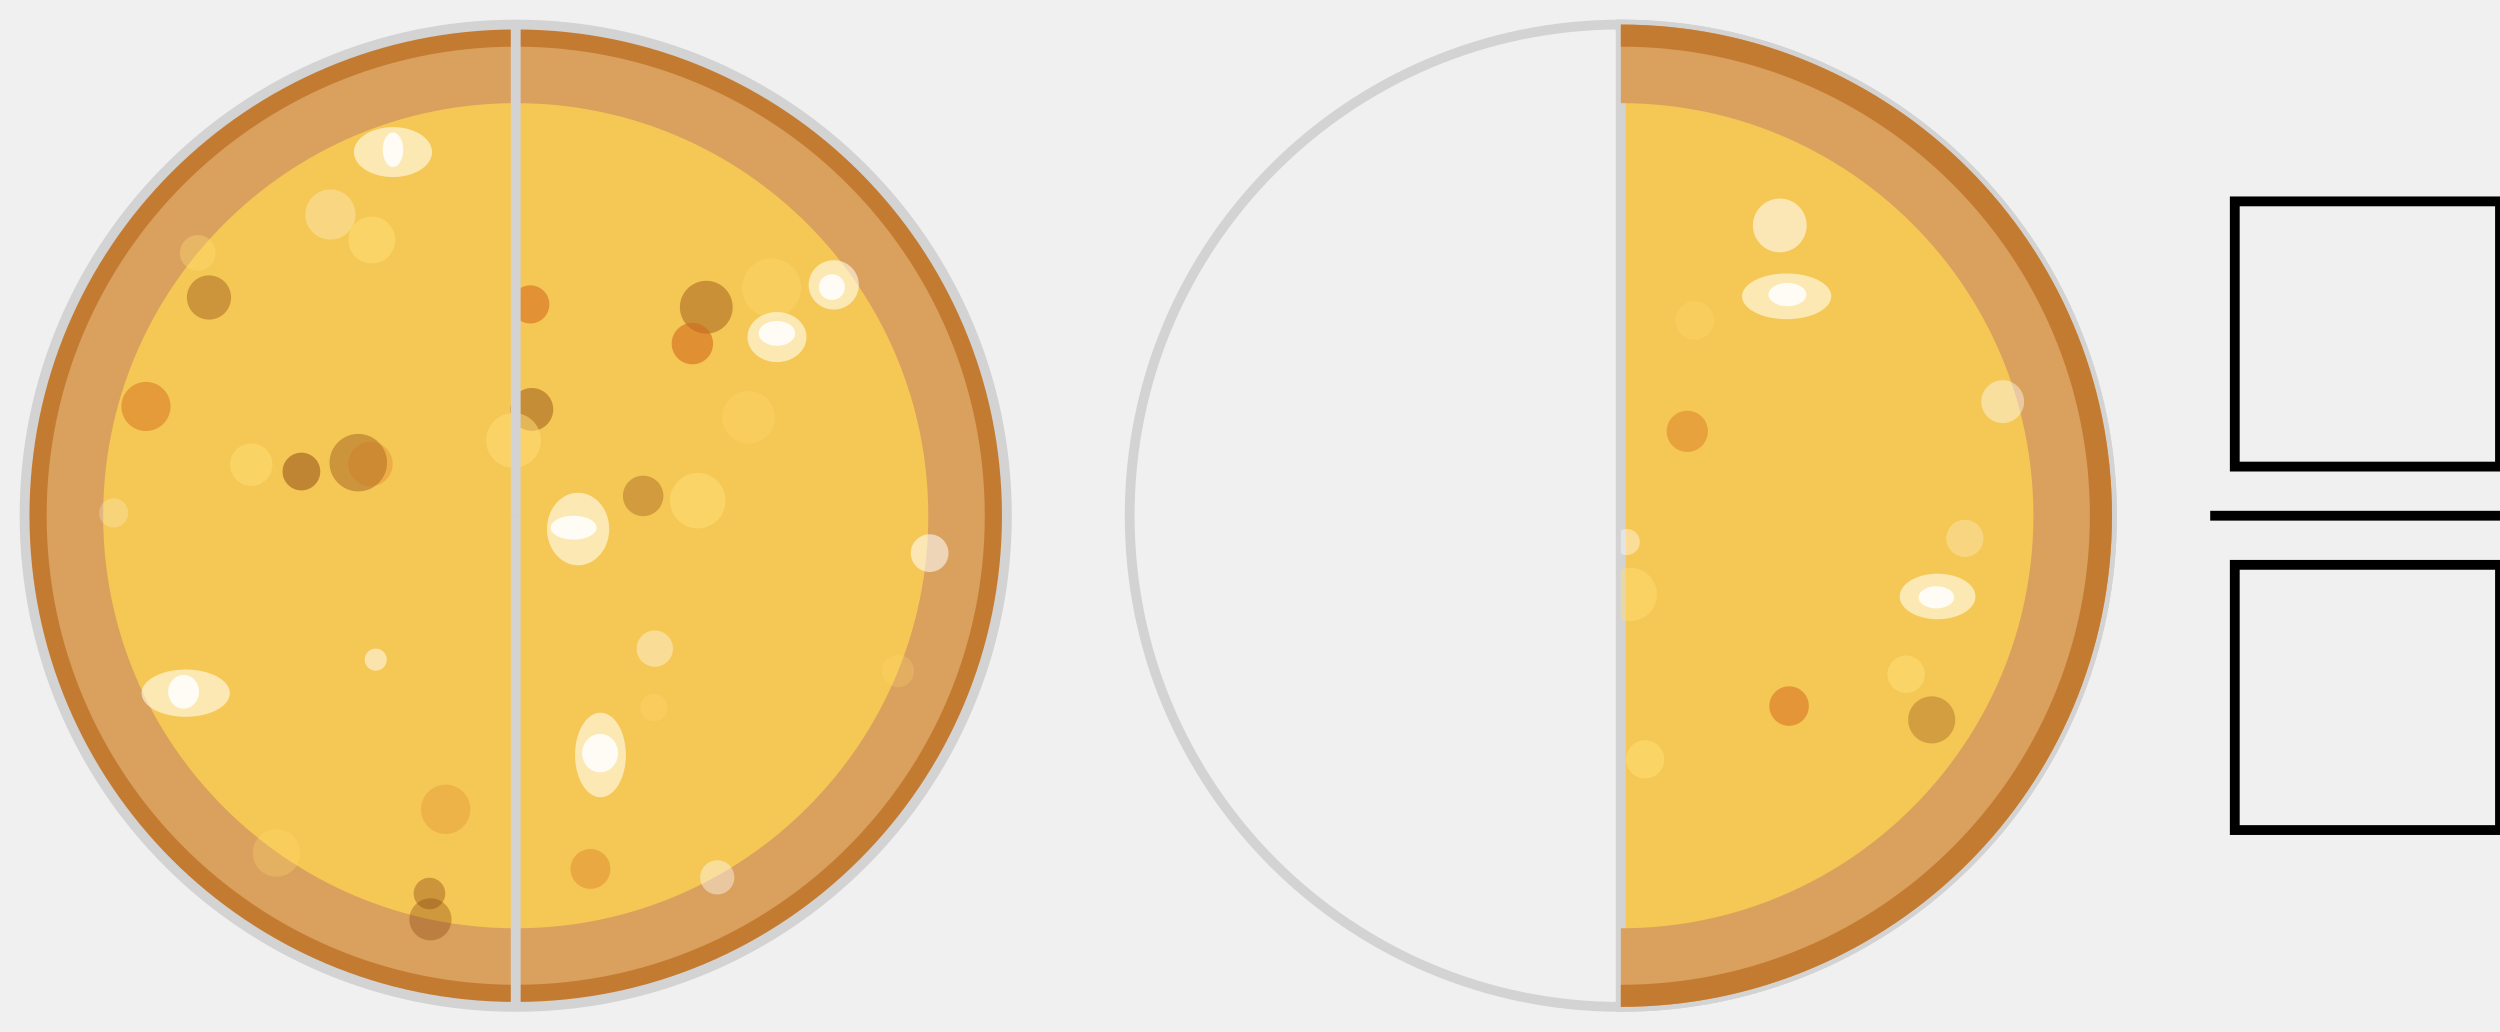
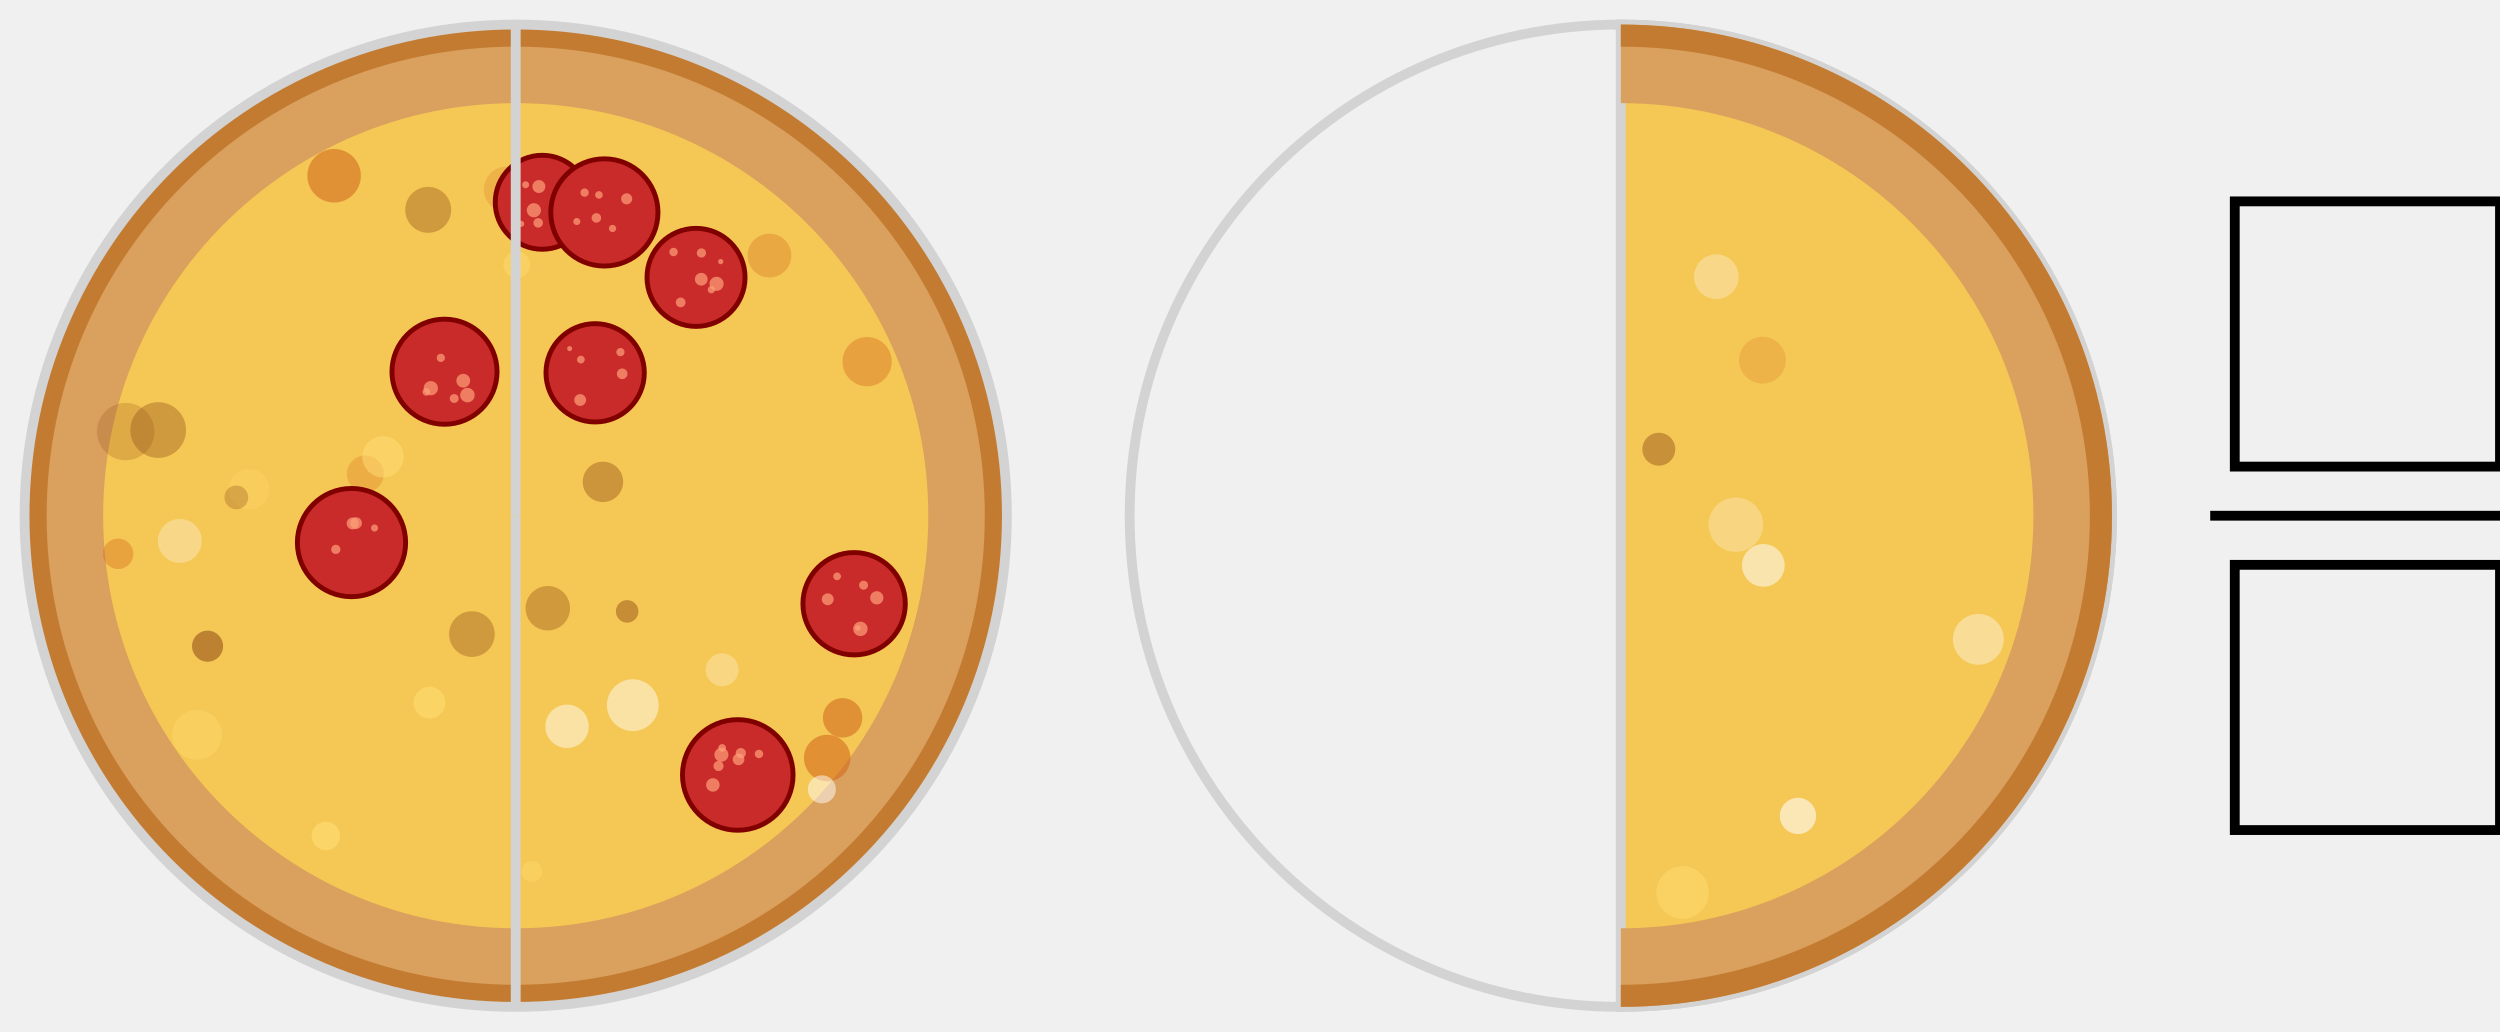
<svg xmlns="http://www.w3.org/2000/svg" xmlns:xlink="http://www.w3.org/1999/xlink" width="509.0" height="210.0">
  <svg x="0.0" y="0.0" width="210.0" height="210.0" viewBox="0 0 210 210">
    <defs>
-       <clipPath id="clip-4519507392-4465449424">
+       <clipPath id="clip-4521277472-4532383696">
        <circle cx="105.0" cy="105.0" r="100" fill="none" />
      </clipPath>
    </defs>
    <g>
      <circle cx="105.0" cy="105.0" r="100" fill="#F5C754" />
-       <use xlink:href="#clip-4519507392-4465449424" />
-       <g clip-path="url(#clip-4519507392-4465449424)">
+       <use xlink:href="#clip-4521277472-4532383696" />
+       <g clip-path="url(#clip-4521277472-4532383696)">
        <circle cx="105.0" cy="105.0" r="92" stroke="#DAA05D" stroke-width="16" fill="none" />
        <circle cx="105.0" cy="105.0" r="98" stroke="#C37B32" stroke-width="5" fill="none" />
-         <circle cx="40.274" cy="51.496" r="3.626" fill="#FFDE75" fill-opacity="0.376" />
-         <circle cx="182.805" cy="136.626" r="3.281" fill="#FFDE75" fill-opacity="0.237" />
-         <circle cx="56.301" cy="173.671" r="4.837" fill="#FFDE75" fill-opacity="0.271" />
-         <circle cx="72.946" cy="94.195" r="5.855" fill="#8B4513" fill-opacity="0.381" />
-         <circle cx="29.719" cy="82.756" r="5.003" fill="#D2691E" fill-opacity="0.464" />
-         <circle cx="146.035" cy="178.63" r="3.481" fill="#FFFFFF" fill-opacity="0.417" />
-         <circle cx="143.801" cy="62.549" r="5.378" fill="#8B4513" fill-opacity="0.417" />
-         <circle cx="51.158" cy="94.609" r="4.319" fill="#FFDE75" fill-opacity="0.533" />
-         <circle cx="157.084" cy="58.608" r="6" fill="#FFDE75" fill-opacity="0.32" />
-         <circle cx="152.398" cy="84.962" r="5.359" fill="#FFDE75" fill-opacity="0.267" />
-         <circle cx="87.434" cy="181.924" r="3.217" fill="#8B4513" fill-opacity="0.379" />
-         <circle cx="90.737" cy="164.775" r="5.021" fill="#D2691E" fill-opacity="0.213" />
-         <circle cx="120.213" cy="176.915" r="4.063" fill="#D2691E" fill-opacity="0.325" />
-         <circle cx="108.277" cy="83.356" r="4.361" fill="#8B4513" fill-opacity="0.449" />
-         <circle cx="87.643" cy="187.182" r="4.287" fill="#8B4513" fill-opacity="0.362" />
-         <circle cx="140.967" cy="69.961" r="4.216" fill="#D2691E" fill-opacity="0.59" />
-         <circle cx="76.499" cy="134.304" r="2.257" fill="#FFFFFF" fill-opacity="0.51" />
-         <circle cx="130.95" cy="100.967" r="4.123" fill="#8B4513" fill-opacity="0.329" />
-         <circle cx="133.312" cy="132.059" r="3.698" fill="#FFFFFF" fill-opacity="0.388" />
-         <circle cx="133.134" cy="144.066" r="2.783" fill="#FFDE75" fill-opacity="0.296" />
-         <circle cx="189.274" cy="112.616" r="3.841" fill="#FFFFFF" fill-opacity="0.559" />
-         <circle cx="61.367" cy="96.004" r="3.84" fill="#8B4513" fill-opacity="0.51" />
-         <circle cx="75.429" cy="94.475" r="4.526" fill="#D2691E" fill-opacity="0.26" />
-         <circle cx="107.966" cy="61.981" r="3.884" fill="#D2691E" fill-opacity="0.555" />
-         <circle cx="42.551" cy="60.571" r="4.503" fill="#8B4513" fill-opacity="0.375" />
-         <circle cx="104.554" cy="89.671" r="5.593" fill="#FFDE75" fill-opacity="0.524" />
-         <circle cx="67.271" cy="43.681" r="5.11" fill="#FFFFFF" fill-opacity="0.273" />
-         <circle cx="142.066" cy="101.929" r="5.661" fill="#FFDE75" fill-opacity="0.549" />
-         <circle cx="75.694" cy="48.872" r="4.776" fill="#FFDE75" fill-opacity="0.546" />
-         <circle cx="23.135" cy="104.434" r="2.971" fill="#FFFFFF" fill-opacity="0.226" />
-         <ellipse cx="169.743" cy="58.004" rx="5.11" ry="5.025" fill="#FFFDF0" fill-opacity="0.6" />
-         <ellipse cx="169.372" cy="58.456" rx="2.66" ry="2.622" fill="#FFFFFF" fill-opacity="0.85" />
-         <ellipse cx="37.813" cy="141.127" rx="8.988" ry="4.816" fill="#FFFDF0" fill-opacity="0.6" />
-         <ellipse cx="37.378" cy="140.839" rx="3.143" ry="3.434" fill="#FFFFFF" fill-opacity="0.85" />
-         <ellipse cx="158.191" cy="68.63" rx="6.009" ry="5.096" fill="#FFFDF0" fill-opacity="0.6" />
-         <ellipse cx="158.178" cy="67.866" rx="3.72" ry="2.535" fill="#FFFFFF" fill-opacity="0.85" />
-         <ellipse cx="80.008" cy="30.966" rx="7.958" ry="5.086" fill="#FFFDF0" fill-opacity="0.6" />
-         <ellipse cx="80.01" cy="30.486" rx="2.083" ry="3.522" fill="#FFFFFF" fill-opacity="0.85" />
-         <ellipse cx="117.699" cy="107.71" rx="6.338" ry="7.389" fill="#FFFDF0" fill-opacity="0.6" />
-         <ellipse cx="116.789" cy="107.434" rx="4.676" ry="2.44" fill="#FFFFFF" fill-opacity="0.85" />
-         <ellipse cx="122.253" cy="153.715" rx="5.176" ry="8.618" fill="#FFFDF0" fill-opacity="0.6" />
-         <ellipse cx="122.181" cy="153.336" rx="3.655" ry="3.921" fill="#FFFFFF" fill-opacity="0.85" />
+         <circle cx="50.731" cy="99.607" r="4.116" fill="#FFDE75" fill-opacity="0.252" />
+         <circle cx="74.381" cy="96.499" r="3.752" fill="#D2691E" fill-opacity="0.272" />
+         <circle cx="176.549" cy="73.634" r="5.012" fill="#D2691E" fill-opacity="0.4" />
+         <circle cx="119.722" cy="41.101" r="5.15" fill="#FFFFFF" fill-opacity="0.374" />
+         <circle cx="87.182" cy="42.724" r="4.676" fill="#8B4513" fill-opacity="0.351" />
+         <circle cx="24.042" cy="112.755" r="3.1" fill="#D2691E" fill-opacity="0.38" />
+         <circle cx="105.2" cy="53.911" r="2.71" fill="#FFDE75" fill-opacity="0.437" />
+         <circle cx="168.417" cy="154.337" r="4.736" fill="#D2691E" fill-opacity="0.589" />
+         <circle cx="171.555" cy="146.154" r="4.012" fill="#D2691E" fill-opacity="0.572" />
+         <circle cx="36.611" cy="110.132" r="4.471" fill="#FFFFFF" fill-opacity="0.308" />
+         <circle cx="156.662" cy="52.032" r="4.452" fill="#D2691E" fill-opacity="0.333" />
+         <circle cx="111.53" cy="123.835" r="4.523" fill="#8B4513" fill-opacity="0.352" />
+         <circle cx="66.344" cy="170.185" r="2.907" fill="#FFDE75" fill-opacity="0.597" />
+         <circle cx="77.994" cy="93.003" r="4.215" fill="#FFDE75" fill-opacity="0.505" />
+         <circle cx="96.08" cy="129.1" r="4.648" fill="#8B4513" fill-opacity="0.351" />
+         <circle cx="147.02" cy="136.373" r="3.345" fill="#FFFFFF" fill-opacity="0.269" />
+         <circle cx="115.452" cy="147.879" r="4.42" fill="#FFFFFF" fill-opacity="0.474" />
+         <circle cx="127.687" cy="124.477" r="2.297" fill="#8B4513" fill-opacity="0.452" />
+         <circle cx="108.283" cy="177.443" r="2.121" fill="#FFDE75" fill-opacity="0.364" />
+         <circle cx="103.122" cy="38.557" r="4.615" fill="#D2691E" fill-opacity="0.215" />
+         <circle cx="48.116" cy="101.264" r="2.42" fill="#8B4513" fill-opacity="0.289" />
+         <circle cx="32.205" cy="87.56" r="5.67" fill="#8B4513" fill-opacity="0.35" />
+         <circle cx="87.438" cy="143.069" r="3.236" fill="#FFDE75" fill-opacity="0.535" />
+         <circle cx="25.584" cy="87.871" r="5.837" fill="#8B4513" fill-opacity="0.22" />
+         <circle cx="42.26" cy="131.562" r="3.163" fill="#8B4513" fill-opacity="0.538" />
+         <circle cx="40.128" cy="149.616" r="5.069" fill="#FFDE75" fill-opacity="0.365" />
+         <circle cx="128.838" cy="143.572" r="5.274" fill="#FFFFFF" fill-opacity="0.472" />
+         <circle cx="167.332" cy="160.709" r="2.857" fill="#FFFFFF" fill-opacity="0.498" />
+         <circle cx="122.757" cy="98.107" r="4.114" fill="#8B4513" fill-opacity="0.385" />
+         <circle cx="68.027" cy="35.786" r="5.451" fill="#D2691E" fill-opacity="0.567" />
+         <circle cx="121.17" cy="75.905" r="10.009" fill="#C92A2A" stroke="#800000" stroke-width="1" />
+         <circle cx="118.264" cy="73.215" r="0.789" fill="#FFA07A" fill-opacity="0.7" />
+         <circle cx="126.326" cy="71.689" r="0.837" fill="#FFA07A" fill-opacity="0.7" />
+         <circle cx="118.125" cy="81.442" r="1.205" fill="#FFA07A" fill-opacity="0.7" />
+         <circle cx="115.98" cy="70.977" r="0.515" fill="#FFA07A" fill-opacity="0.7" />
+         <circle cx="126.676" cy="76.107" r="1.082" fill="#FFA07A" fill-opacity="0.7" />
+         <circle cx="71.565" cy="110.468" r="11.019" fill="#C92A2A" stroke="#800000" stroke-width="1" />
+         <circle cx="76.257" cy="107.504" r="0.734" fill="#FFA07A" fill-opacity="0.7" />
+         <circle cx="72.498" cy="106.506" r="1.192" fill="#FFA07A" fill-opacity="0.7" />
+         <circle cx="71.804" cy="106.574" r="1.221" fill="#FFA07A" fill-opacity="0.7" />
+         <circle cx="68.368" cy="111.857" r="0.94" fill="#FFA07A" fill-opacity="0.7" />
+         <circle cx="110.397" cy="41.183" r="9.567" fill="#C92A2A" stroke="#800000" stroke-width="1" />
+         <circle cx="106.117" cy="45.576" r="0.627" fill="#FFA07A" fill-opacity="0.7" />
+         <circle cx="107.013" cy="37.617" r="0.714" fill="#FFA07A" fill-opacity="0.7" />
+         <circle cx="108.695" cy="42.807" r="1.441" fill="#FFA07A" fill-opacity="0.7" />
+         <circle cx="109.573" cy="45.378" r="0.969" fill="#FFA07A" fill-opacity="0.7" />
+         <circle cx="109.716" cy="37.978" r="1.318" fill="#FFA07A" fill-opacity="0.7" />
+         <circle cx="173.897" cy="122.921" r="10.422" fill="#C92A2A" stroke="#800000" stroke-width="1" />
+         <circle cx="168.525" cy="122.013" r="1.209" fill="#FFA07A" fill-opacity="0.7" />
+         <circle cx="170.435" cy="117.346" r="0.789" fill="#FFA07A" fill-opacity="0.7" />
+         <circle cx="175.828" cy="119.144" r="0.92" fill="#FFA07A" fill-opacity="0.7" />
+         <circle cx="174.649" cy="127.874" r="0.585" fill="#FFA07A" fill-opacity="0.7" />
+         <circle cx="175.176" cy="128.037" r="1.47" fill="#FFA07A" fill-opacity="0.7" />
+         <circle cx="178.513" cy="121.714" r="1.35" fill="#FFA07A" fill-opacity="0.7" />
+         <circle cx="123.05" cy="43.251" r="10.914" fill="#C92A2A" stroke="#800000" stroke-width="1" />
+         <circle cx="121.423" cy="44.363" r="0.972" fill="#FFA07A" fill-opacity="0.7" />
+         <circle cx="121.947" cy="39.688" r="0.773" fill="#FFA07A" fill-opacity="0.7" />
+         <circle cx="124.708" cy="46.519" r="0.745" fill="#FFA07A" fill-opacity="0.7" />
+         <circle cx="119.024" cy="39.211" r="0.85" fill="#FFA07A" fill-opacity="0.7" />
+         <circle cx="127.586" cy="40.482" r="1.13" fill="#FFA07A" fill-opacity="0.7" />
+         <circle cx="117.438" cy="45.102" r="0.725" fill="#FFA07A" fill-opacity="0.7" />
+         <circle cx="150.211" cy="157.78" r="11.258" fill="#C92A2A" stroke="#800000" stroke-width="1" />
+         <circle cx="145.142" cy="159.81" r="1.377" fill="#FFA07A" fill-opacity="0.7" />
+         <circle cx="146.877" cy="153.664" r="1.429" fill="#FFA07A" fill-opacity="0.7" />
+         <circle cx="150.366" cy="154.613" r="1.193" fill="#FFA07A" fill-opacity="0.7" />
+         <circle cx="154.525" cy="153.5" r="0.856" fill="#FFA07A" fill-opacity="0.7" />
+         <circle cx="150.828" cy="153.33" r="1.038" fill="#FFA07A" fill-opacity="0.7" />
+         <circle cx="147.035" cy="152.279" r="0.788" fill="#FFA07A" fill-opacity="0.7" />
+         <circle cx="146.288" cy="155.961" r="1.03" fill="#FFA07A" fill-opacity="0.7" />
+         <circle cx="141.711" cy="56.474" r="9.981" fill="#C92A2A" stroke="#800000" stroke-width="1" />
+         <circle cx="137.134" cy="51.314" r="0.859" fill="#FFA07A" fill-opacity="0.7" />
+         <circle cx="146.742" cy="53.26" r="0.538" fill="#FFA07A" fill-opacity="0.7" />
+         <circle cx="142.781" cy="56.848" r="1.298" fill="#FFA07A" fill-opacity="0.7" />
+         <circle cx="145.89" cy="57.785" r="1.443" fill="#FFA07A" fill-opacity="0.7" />
+         <circle cx="138.581" cy="61.57" r="0.991" fill="#FFA07A" fill-opacity="0.7" />
+         <circle cx="142.806" cy="51.501" r="0.94" fill="#FFA07A" fill-opacity="0.7" />
+         <circle cx="144.831" cy="58.981" r="0.746" fill="#FFA07A" fill-opacity="0.7" />
+         <circle cx="90.502" cy="75.682" r="10.699" fill="#C92A2A" stroke="#800000" stroke-width="1" />
+         <circle cx="89.751" cy="72.859" r="0.84" fill="#FFA07A" fill-opacity="0.7" />
+         <circle cx="87.71" cy="79.036" r="1.456" fill="#FFA07A" fill-opacity="0.7" />
+         <circle cx="86.807" cy="79.783" r="0.781" fill="#FFA07A" fill-opacity="0.7" />
+         <circle cx="94.32" cy="77.511" r="1.407" fill="#FFA07A" fill-opacity="0.7" />
+         <circle cx="95.167" cy="80.444" r="1.476" fill="#FFA07A" fill-opacity="0.7" />
+         <circle cx="92.474" cy="81.136" r="0.905" fill="#FFA07A" fill-opacity="0.7" />
      </g>
      <path d="M105.0,105.0 L105.0,5.0" stroke="lightgray" stroke-width="2" />
      <path d="M105.0,105.0 L105.0,205.0" stroke="lightgray" stroke-width="2" />
      <circle cx="105.0" cy="105.0" r="100" fill="none" stroke="lightgray" stroke-width="2" />
    </g>
  </svg>
  <svg x="225.0" y="0.0" width="284.0" height="210.0" viewBox="0 0 284.0 210">
    <defs>
-       <clipPath id="clip-4516865104-4465616208">
+       <clipPath id="clip-4518699536-4467116368">
        <path d="M105.0,105.0 L105.0,5.0 A100,100,0,0,1,105.0,205.0 Z" fill="none" />
      </clipPath>
    </defs>
    <g>
      <path d="M105.0,105.0 L105.0,5.0 A100,100,0,0,1,105.0,205.0 Z" fill="none" stroke="lightgray" stroke-width="2" />
      <path d="M105.0,105.0 L105.0,205.0 A100,100,0,0,1,105,5.0 Z" fill="none" stroke="lightgray" stroke-width="2" />
      <path d="M105.0,105.0 L105.0,5.0 A100,100,0,0,1,105.0,205.0 Z" fill="#F5C754" stroke="lightgray" stroke-width="2" />
-       <use xlink:href="#clip-4516865104-4465616208" />
-       <g clip-path="url(#clip-4516865104-4465616208)">
+       <use xlink:href="#clip-4518699536-4467116368" />
+       <g clip-path="url(#clip-4518699536-4467116368)">
        <circle cx="105.0" cy="105.0" r="92" stroke="#DAA05D" stroke-width="16" fill="none" />
        <circle cx="105.0" cy="105.0" r="98" stroke="#C37B32" stroke-width="5" fill="none" />
-         <circle cx="42.891" cy="76.29" r="4.436" fill="#D2691E" fill-opacity="0.392" />
-         <circle cx="139.258" cy="143.754" r="4.025" fill="#D2691E" fill-opacity="0.527" />
-         <circle cx="163.085" cy="137.278" r="3.823" fill="#FFDE75" fill-opacity="0.546" />
-         <circle cx="137.366" cy="45.899" r="5.474" fill="#FFFFFF" fill-opacity="0.57" />
-         <circle cx="85.627" cy="135.183" r="4.881" fill="#FFFFFF" fill-opacity="0.558" />
-         <circle cx="106.211" cy="110.348" r="2.664" fill="#FFFFFF" fill-opacity="0.397" />
-         <circle cx="109.943" cy="154.6" r="3.896" fill="#FFDE75" fill-opacity="0.568" />
-         <circle cx="182.746" cy="81.778" r="4.361" fill="#FFFFFF" fill-opacity="0.426" />
-         <circle cx="120.047" cy="65.23" r="3.93" fill="#FFDE75" fill-opacity="0.276" />
-         <circle cx="118.534" cy="87.822" r="4.2" fill="#D2691E" fill-opacity="0.392" />
-         <circle cx="175.047" cy="109.616" r="3.781" fill="#FFFFFF" fill-opacity="0.262" />
-         <circle cx="168.295" cy="146.567" r="4.796" fill="#8B4513" fill-opacity="0.314" />
-         <circle cx="106.941" cy="121.019" r="5.426" fill="#FFDE75" fill-opacity="0.466" />
-         <circle cx="55.562" cy="167.271" r="2.733" fill="#8B4513" fill-opacity="0.41" />
-         <circle cx="74.982" cy="106.778" r="4.649" fill="#D2691E" fill-opacity="0.395" />
-         <ellipse cx="42.8" cy="99.264" rx="9.864" ry="6.877" fill="#FFFDF0" fill-opacity="0.6" />
-         <ellipse cx="42.25" cy="98.977" rx="3.684" ry="3.142" fill="#FFFFFF" fill-opacity="0.85" />
-         <ellipse cx="169.488" cy="121.44" rx="7.718" ry="4.64" fill="#FFFDF0" fill-opacity="0.6" />
-         <ellipse cx="169.243" cy="121.615" rx="3.629" ry="2.257" fill="#FFFFFF" fill-opacity="0.85" />
-         <ellipse cx="138.763" cy="60.332" rx="9.09" ry="4.652" fill="#FFFDF0" fill-opacity="0.6" />
-         <ellipse cx="138.91" cy="59.975" rx="3.861" ry="2.373" fill="#FFFFFF" fill-opacity="0.85" />
+         <circle cx="141.062" cy="166.123" r="3.692" fill="#FFFFFF" fill-opacity="0.573" />
+         <circle cx="124.448" cy="56.339" r="4.54" fill="#FFFFFF" fill-opacity="0.306" />
+         <circle cx="177.786" cy="130.167" r="5.17" fill="#FFFFFF" fill-opacity="0.389" />
+         <circle cx="57.943" cy="56.464" r="5.488" fill="#FFFFFF" fill-opacity="0.546" />
+         <circle cx="134.014" cy="115.115" r="4.344" fill="#FFFFFF" fill-opacity="0.518" />
+         <circle cx="79.449" cy="35.551" r="5.917" fill="#FFFFFF" fill-opacity="0.596" />
+         <circle cx="85.481" cy="51.173" r="3.63" fill="#FFDE75" fill-opacity="0.523" />
+         <circle cx="63.655" cy="165.316" r="5.666" fill="#8B4513" fill-opacity="0.405" />
+         <circle cx="133.837" cy="73.333" r="4.757" fill="#D2691E" fill-opacity="0.22" />
+         <circle cx="31.789" cy="144.17" r="2.45" fill="#FFFFFF" fill-opacity="0.461" />
+         <circle cx="117.583" cy="181.705" r="5.348" fill="#FFDE75" fill-opacity="0.486" />
+         <circle cx="128.415" cy="106.824" r="5.549" fill="#FFFFFF" fill-opacity="0.254" />
+         <circle cx="71.107" cy="99.62" r="4.355" fill="#FFDE75" fill-opacity="0.583" />
+         <circle cx="112.736" cy="91.459" r="3.351" fill="#8B4513" fill-opacity="0.415" />
+         <circle cx="85.159" cy="24.053" r="2.822" fill="#D2691E" fill-opacity="0.481" />
+         <circle cx="59.019" cy="136.747" r="9.894" fill="#C92A2A" stroke="#800000" stroke-width="1" />
+         <circle cx="59.991" cy="135.076" r="0.724" fill="#FFA07A" fill-opacity="0.7" />
+         <circle cx="54.782" cy="131.32" r="1.32" fill="#FFA07A" fill-opacity="0.7" />
+         <circle cx="55.079" cy="134.422" r="0.585" fill="#FFA07A" fill-opacity="0.7" />
+         <circle cx="64.341" cy="140.247" r="0.586" fill="#FFA07A" fill-opacity="0.7" />
+         <circle cx="83.278" cy="174.069" r="10.125" fill="#C92A2A" stroke="#800000" stroke-width="1" />
+         <circle cx="83.307" cy="177.478" r="0.817" fill="#FFA07A" fill-opacity="0.7" />
+         <circle cx="85.377" cy="172.054" r="0.985" fill="#FFA07A" fill-opacity="0.7" />
+         <circle cx="87.815" cy="172.71" r="0.609" fill="#FFA07A" fill-opacity="0.7" />
+         <circle cx="84.122" cy="170.345" r="0.581" fill="#FFA07A" fill-opacity="0.7" />
+         <circle cx="79.617" cy="174.738" r="1.445" fill="#FFA07A" fill-opacity="0.7" />
+         <circle cx="67.411" cy="98.11" r="10.167" fill="#C92A2A" stroke="#800000" stroke-width="1" />
+         <circle cx="64.516" cy="103.532" r="1.32" fill="#FFA07A" fill-opacity="0.7" />
+         <circle cx="65.087" cy="94.242" r="0.758" fill="#FFA07A" fill-opacity="0.7" />
+         <circle cx="62.988" cy="96.926" r="0.765" fill="#FFA07A" fill-opacity="0.7" />
+         <circle cx="62.732" cy="93.86" r="0.972" fill="#FFA07A" fill-opacity="0.7" />
+         <circle cx="54.488" cy="134.913" r="10.833" fill="#C92A2A" stroke="#800000" stroke-width="1" />
+         <circle cx="56.371" cy="133.62" r="1.246" fill="#FFA07A" fill-opacity="0.7" />
+         <circle cx="50.694" cy="140.461" r="0.593" fill="#FFA07A" fill-opacity="0.7" />
+         <circle cx="54.298" cy="140.748" r="1.433" fill="#FFA07A" fill-opacity="0.7" />
+         <circle cx="53.302" cy="131.719" r="0.545" fill="#FFA07A" fill-opacity="0.7" />
+         <circle cx="54.61" cy="139.043" r="1.42" fill="#FFA07A" fill-opacity="0.7" />
+         <circle cx="57.002" cy="131.78" r="1.286" fill="#FFA07A" fill-opacity="0.7" />
+         <circle cx="53.638" cy="138.041" r="1.128" fill="#FFA07A" fill-opacity="0.7" />
      </g>
      <rect x="230.0" y="41.0" width="54.0" height="54.0" fill="none" stroke="black" stroke-width="2" />
      <rect x="230.0" y="115.0" width="54.0" height="54.0" fill="none" stroke="black" stroke-width="2" />
      <path d="M225.0,105.0 L289.0,105.0" stroke="black" stroke-width="2" />
    </g>
  </svg>
</svg>
